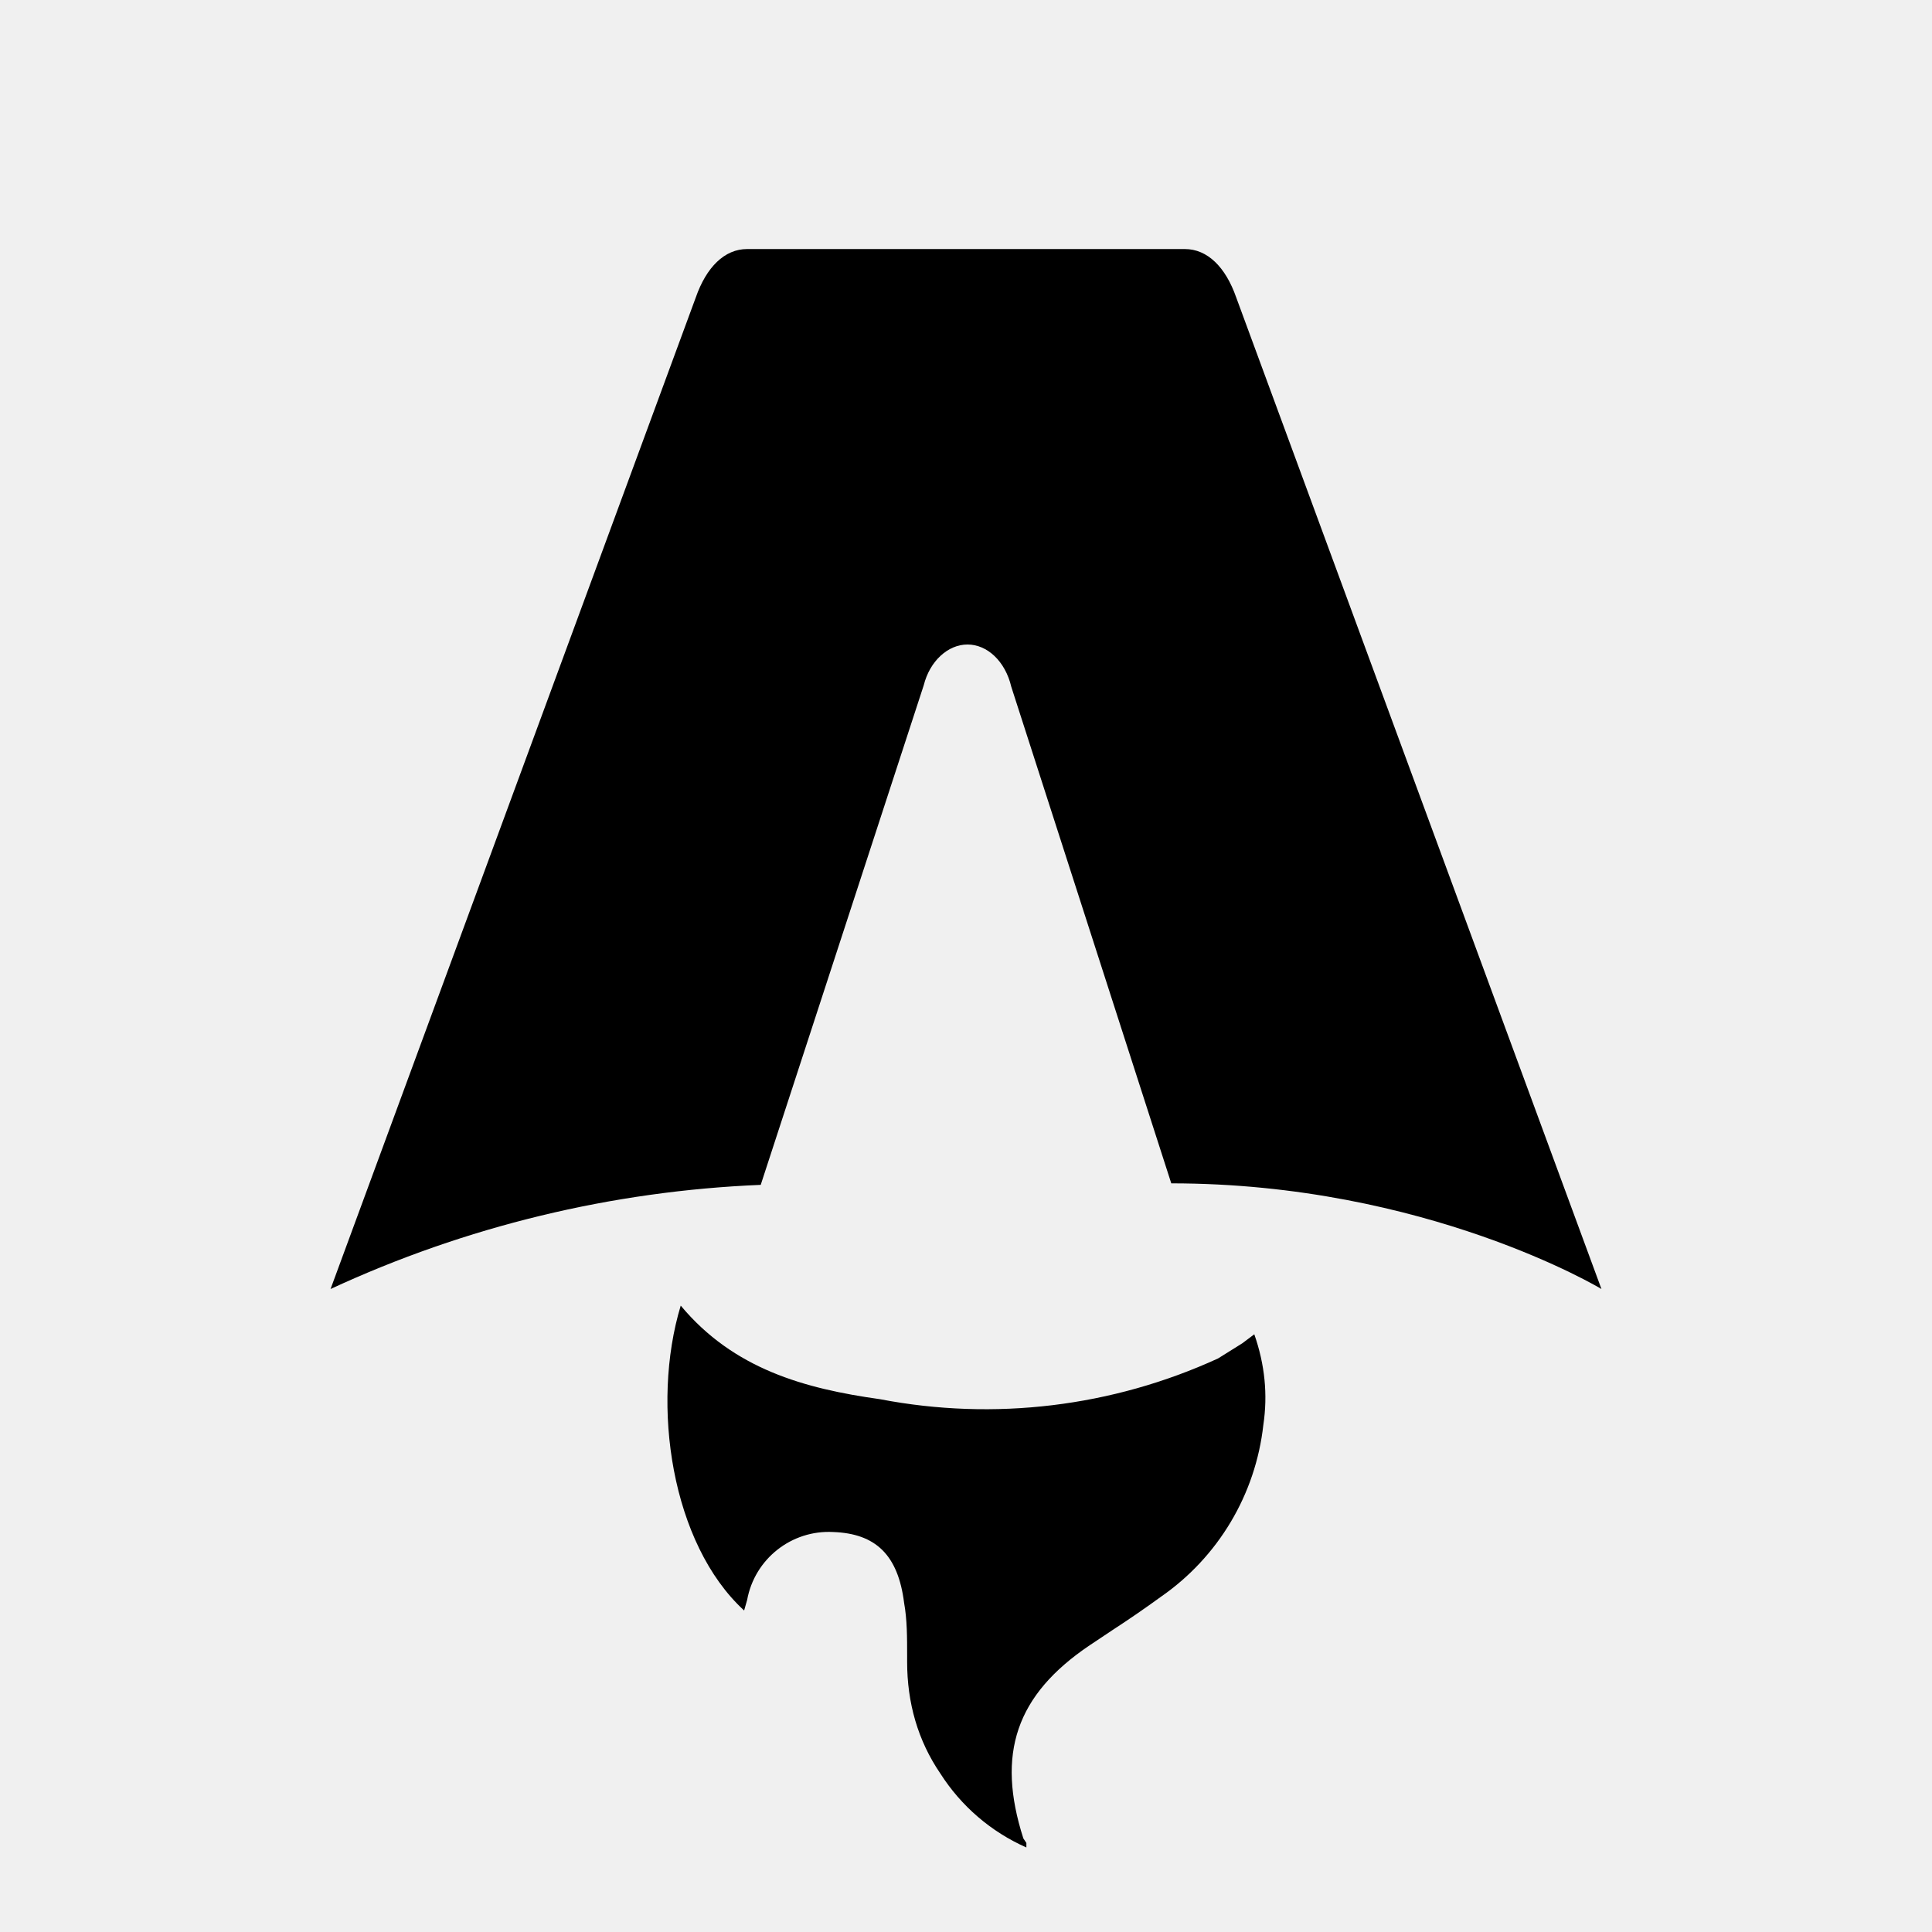
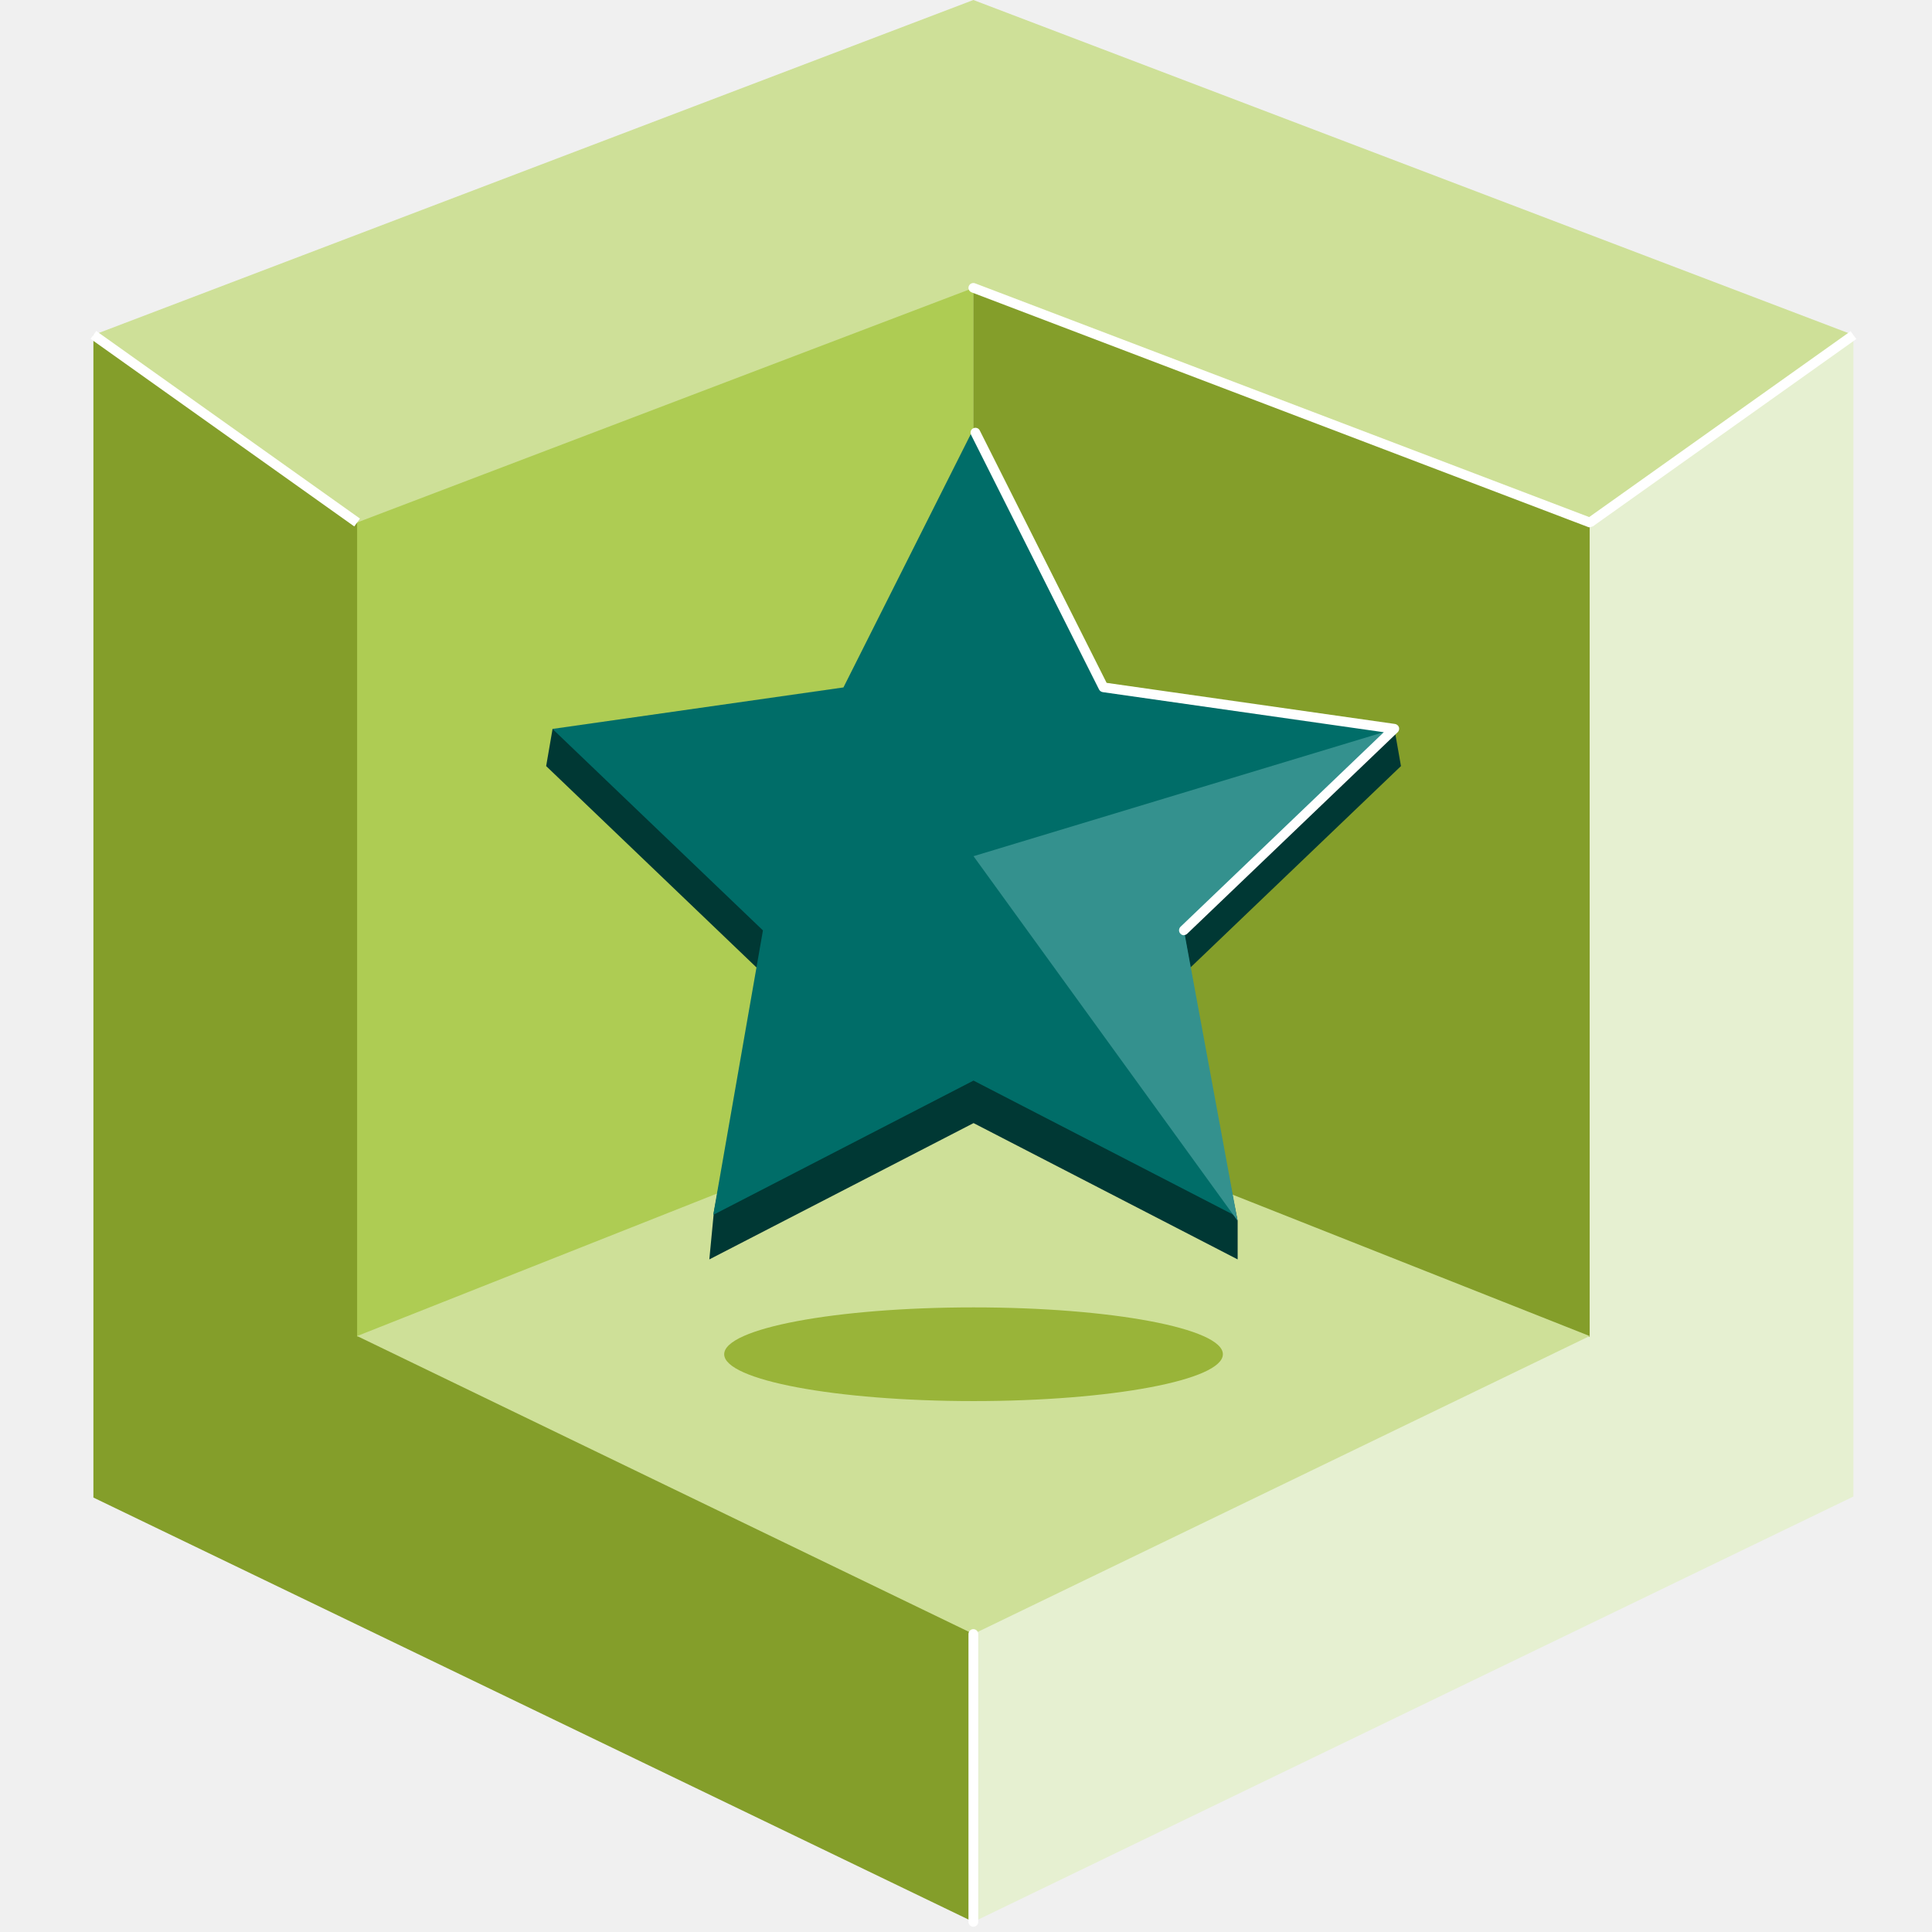
- <svg xmlns="http://www.w3.org/2000/svg" fill="none" viewBox="0 0 128 128">
-   <path d="M50.4 78.5a75.1 75.1 0 0 0-28.5 6.9l24.2-65.7c.7-2 1.9-3.2 3.4-3.2h29c1.5 0 2.7 1.2 3.4 3.2l24.2 65.7s-11.6-7-28.5-7L67 45.5c-.4-1.7-1.6-2.8-2.9-2.8-1.3 0-2.5 1.1-2.9 2.7L50.4 78.5Zm-1.1 28.2Zm-4.2-20.2c-2 6.6-.6 15.8 4.2 20.2a17.5 17.5 0 0 1 .2-.7 5.5 5.5 0 0 1 5.7-4.5c2.8.1 4.3 1.5 4.7 4.7.2 1.1.2 2.3.2 3.5v.4c0 2.7.7 5.2 2.2 7.4a13 13 0 0 0 5.7 4.9v-.3l-.2-.3c-1.8-5.6-.5-9.5 4.4-12.8l1.5-1a73 73 0 0 0 3.2-2.2 16 16 0 0 0 6.8-11.4c.3-2 .1-4-.6-6l-.8.6-1.6 1a37 37 0 0 1-22.4 2.7c-5-.7-9.7-2-13.2-6.2Z" />
-   <style>
-         path { fill: #000; }
-         @media (prefers-color-scheme: dark) {
-             path { fill: #FFF; }
-         }
-     </style>
+ <svg xmlns="http://www.w3.org/2000/svg" width="128" height="128" viewBox="0 0 128 128" fill="none">
+   <path d="M64.489 127.331L6.188 99.217V22.194L23.659 34.615L64.489 108.257V127.331Z" fill="#849E2A" />
+   <path d="M23.659 34.615H105.319L122.791 22.194L64.489 0L6.188 22.194L23.659 34.615Z" fill="#CEE098" />
+   <path d="M64.49 108.257V76.07L105.32 34.615L122.792 22.194V99.149L64.49 127.331V108.257Z" fill="#E6F0D1" />
+   <path d="M6.377 21.93L6 22.45L23.472 34.878L23.849 34.357L6.377 21.93Z" fill="white" />
+   <path d="M122.609 21.942L105.135 34.366L105.512 34.887L122.985 22.462L122.609 21.942Z" fill="white" />
+   <path d="M64.49 73.026L23.66 88.567V34.616L64.49 19.075V73.026Z" fill="#AECC53" />
+   <path d="M64.49 73.026L105.32 88.567V34.616L64.49 19.075V73.026Z" fill="#849E2A" />
+   <path d="M23.66 88.516L64.49 72.351L105.32 88.516L64.49 108.257L23.66 88.516Z" fill="#CEE098" />
+   <path d="M64.5 92.825C73.623 92.825 81.019 91.435 81.019 89.722C81.019 88.008 73.623 86.618 64.5 86.618C55.376 86.618 47.98 88.008 47.98 89.722C47.98 91.435 55.376 92.825 64.5 92.825Z" fill="#99B439" />
+   <path d="M64.501 30.551L73.245 47.964L92.384 48.293L92.818 50.755L78.655 64.306L81.998 80.885V83.439L64.501 74.408L46.995 83.439L47.293 80.32L50.338 64.306L36.184 50.755L36.609 48.293L55.748 47.964L64.501 30.551Z" fill="#003834" />
+   <path d="M64.497 28.401L73.114 45.544L92.381 48.293L78.439 61.642L81.731 80.488L64.497 71.592L47.255 80.488L50.547 61.642L36.605 48.293L55.88 45.544L64.497 28.401Z" fill="#006D68" />
+   <path d="M81.995 80.884L78.44 61.641L92.381 48.293L64.498 56.725L81.995 80.884Z" fill="#34918E" />
+   <path d="M78.437 61.962C78.352 61.962 78.267 61.928 78.208 61.861C78.08 61.735 78.088 61.532 78.208 61.406L91.681 48.512L73.061 45.856C72.959 45.839 72.865 45.78 72.814 45.679L64.334 28.806C64.257 28.645 64.317 28.451 64.478 28.376C64.64 28.3 64.836 28.359 64.912 28.519L73.316 45.241L92.421 47.964C92.54 47.981 92.643 48.066 92.685 48.184C92.719 48.302 92.685 48.428 92.6 48.512L78.658 61.861C78.599 61.92 78.514 61.954 78.437 61.954V61.962Z" fill="white" />
+   <path d="M105.32 34.936C105.32 34.936 105.244 34.936 105.201 34.911L64.371 19.369C64.201 19.302 64.124 19.125 64.184 18.956C64.252 18.788 64.439 18.712 64.601 18.771L105.431 34.312C105.601 34.379 105.677 34.556 105.618 34.725C105.567 34.852 105.448 34.927 105.32 34.927V34.936Z" fill="white" />
+   <path d="M64.487 127.652C64.309 127.652 64.164 127.508 64.164 127.331V108.257C64.164 108.08 64.309 107.936 64.487 107.936C64.666 107.936 64.811 108.08 64.811 108.257V127.331C64.811 127.508 64.666 127.652 64.487 127.652Z" fill="white" />
</svg>
